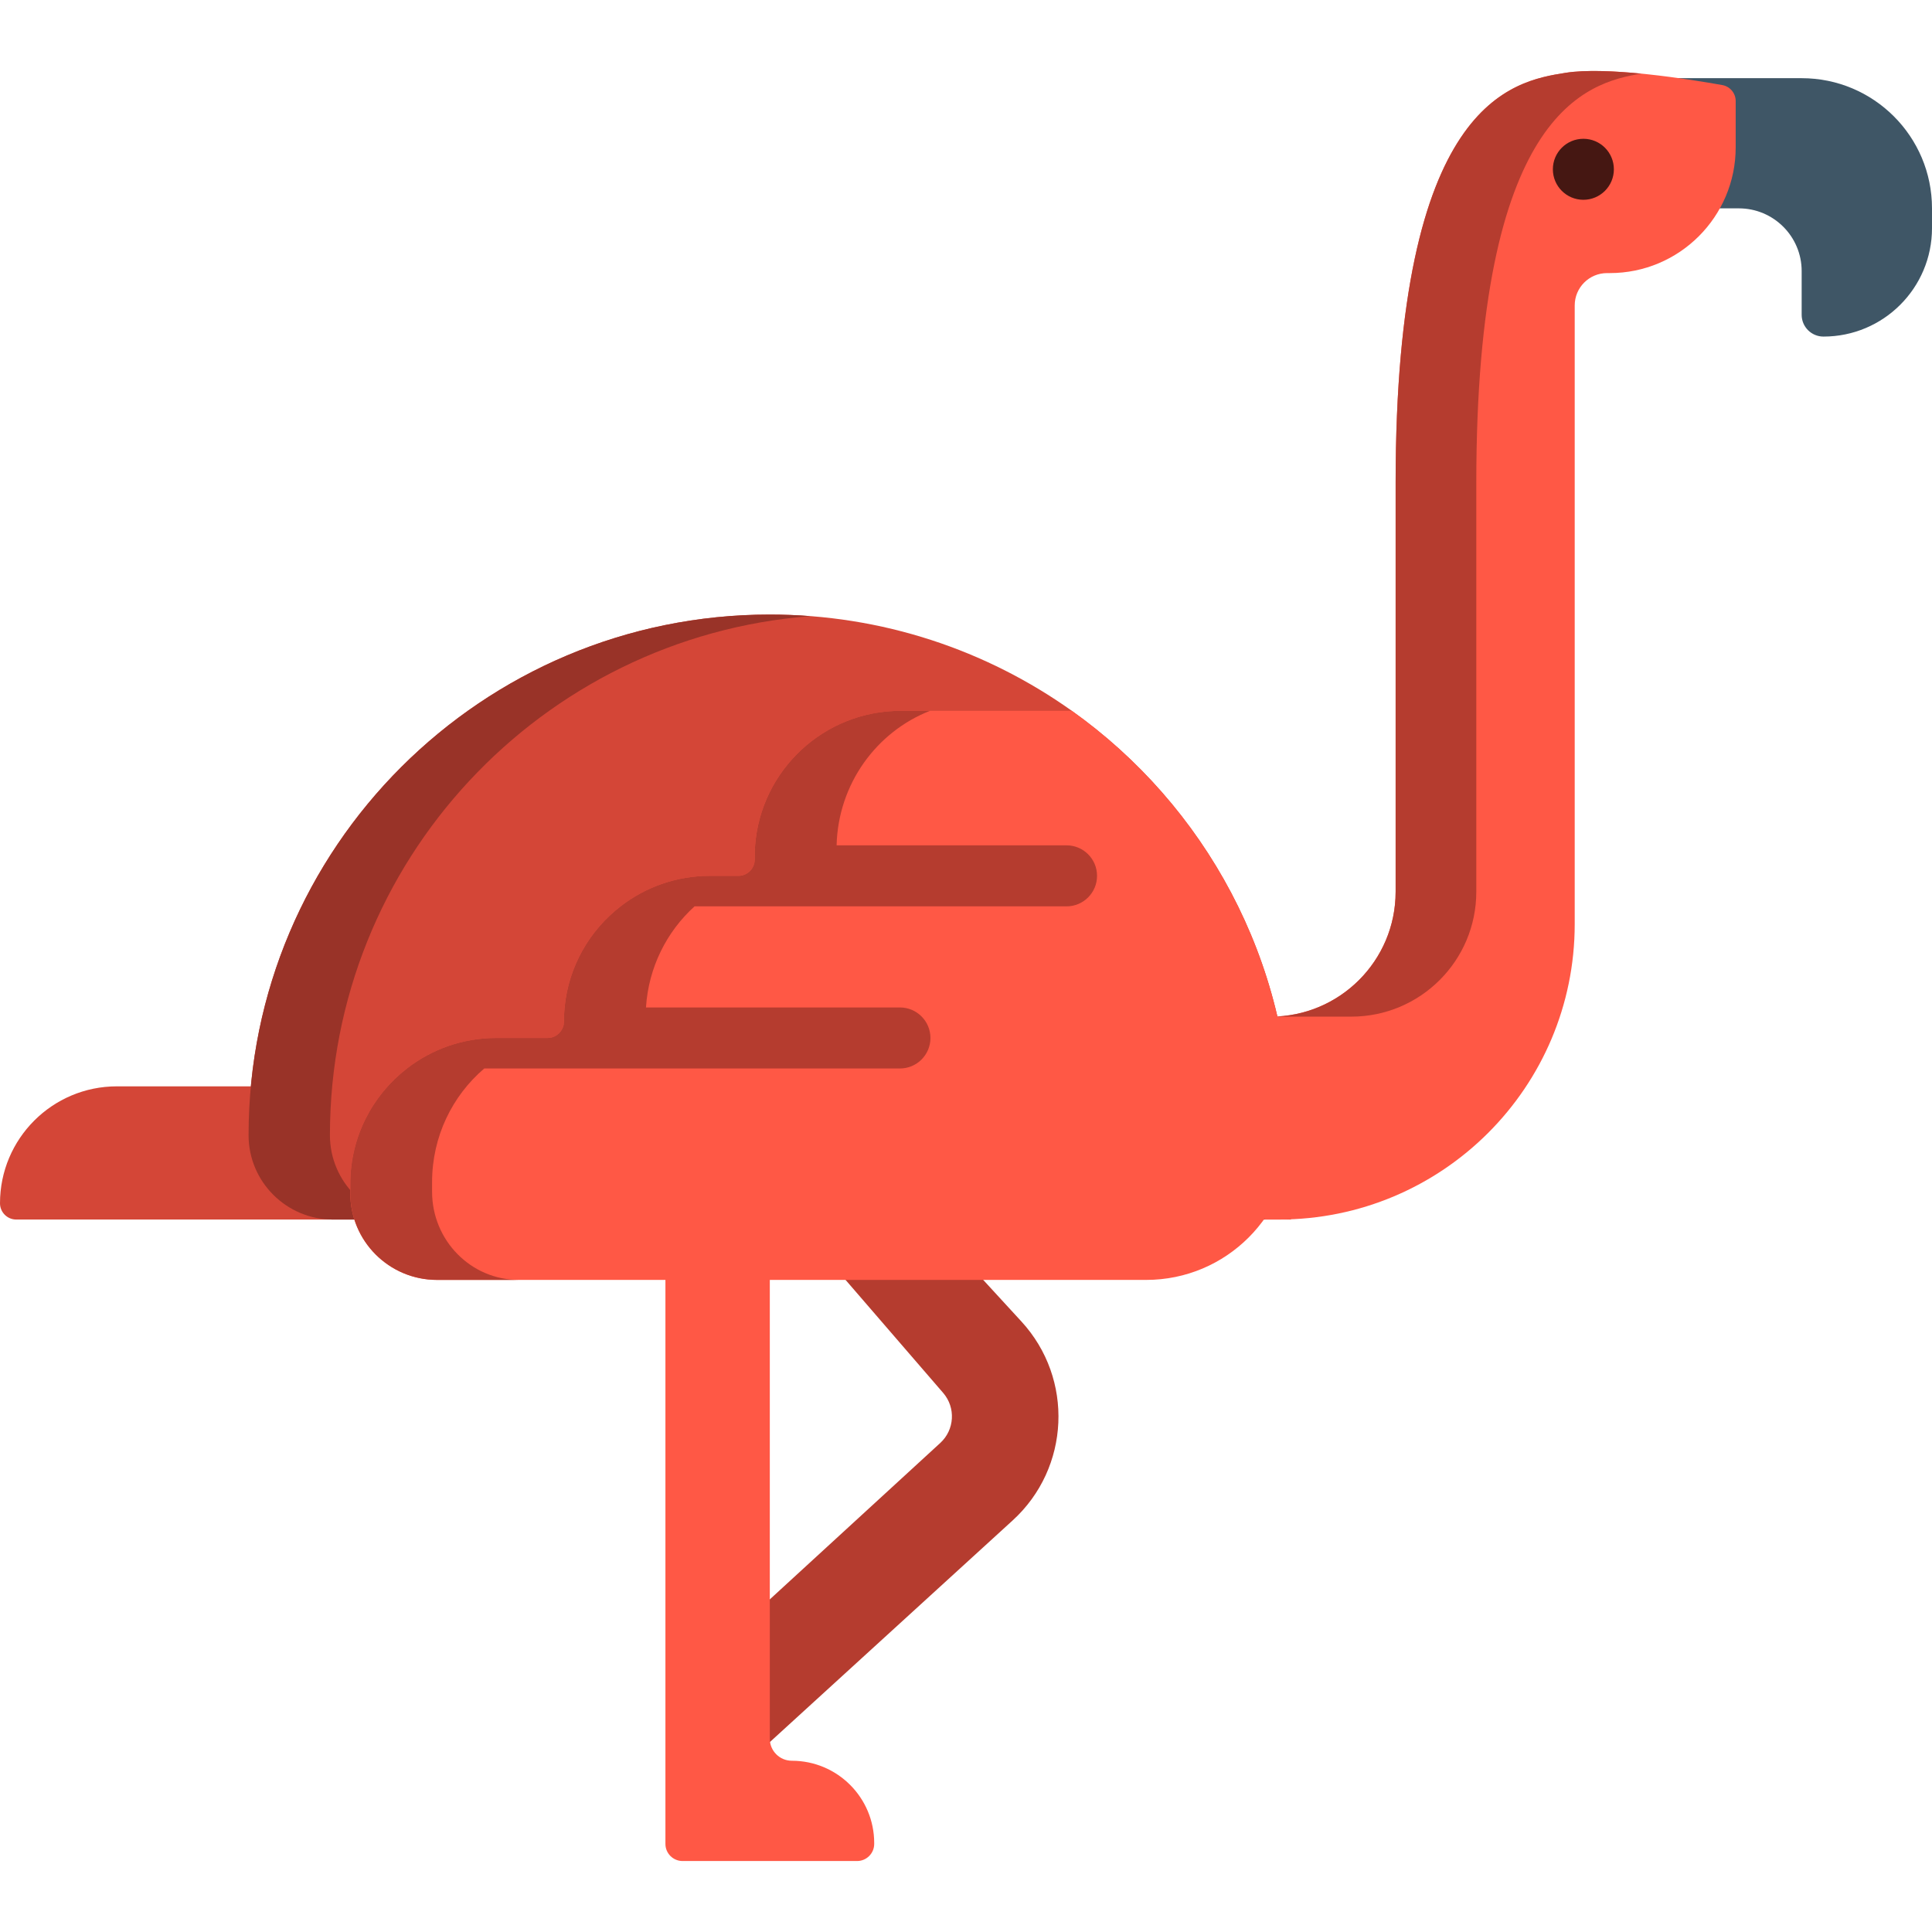
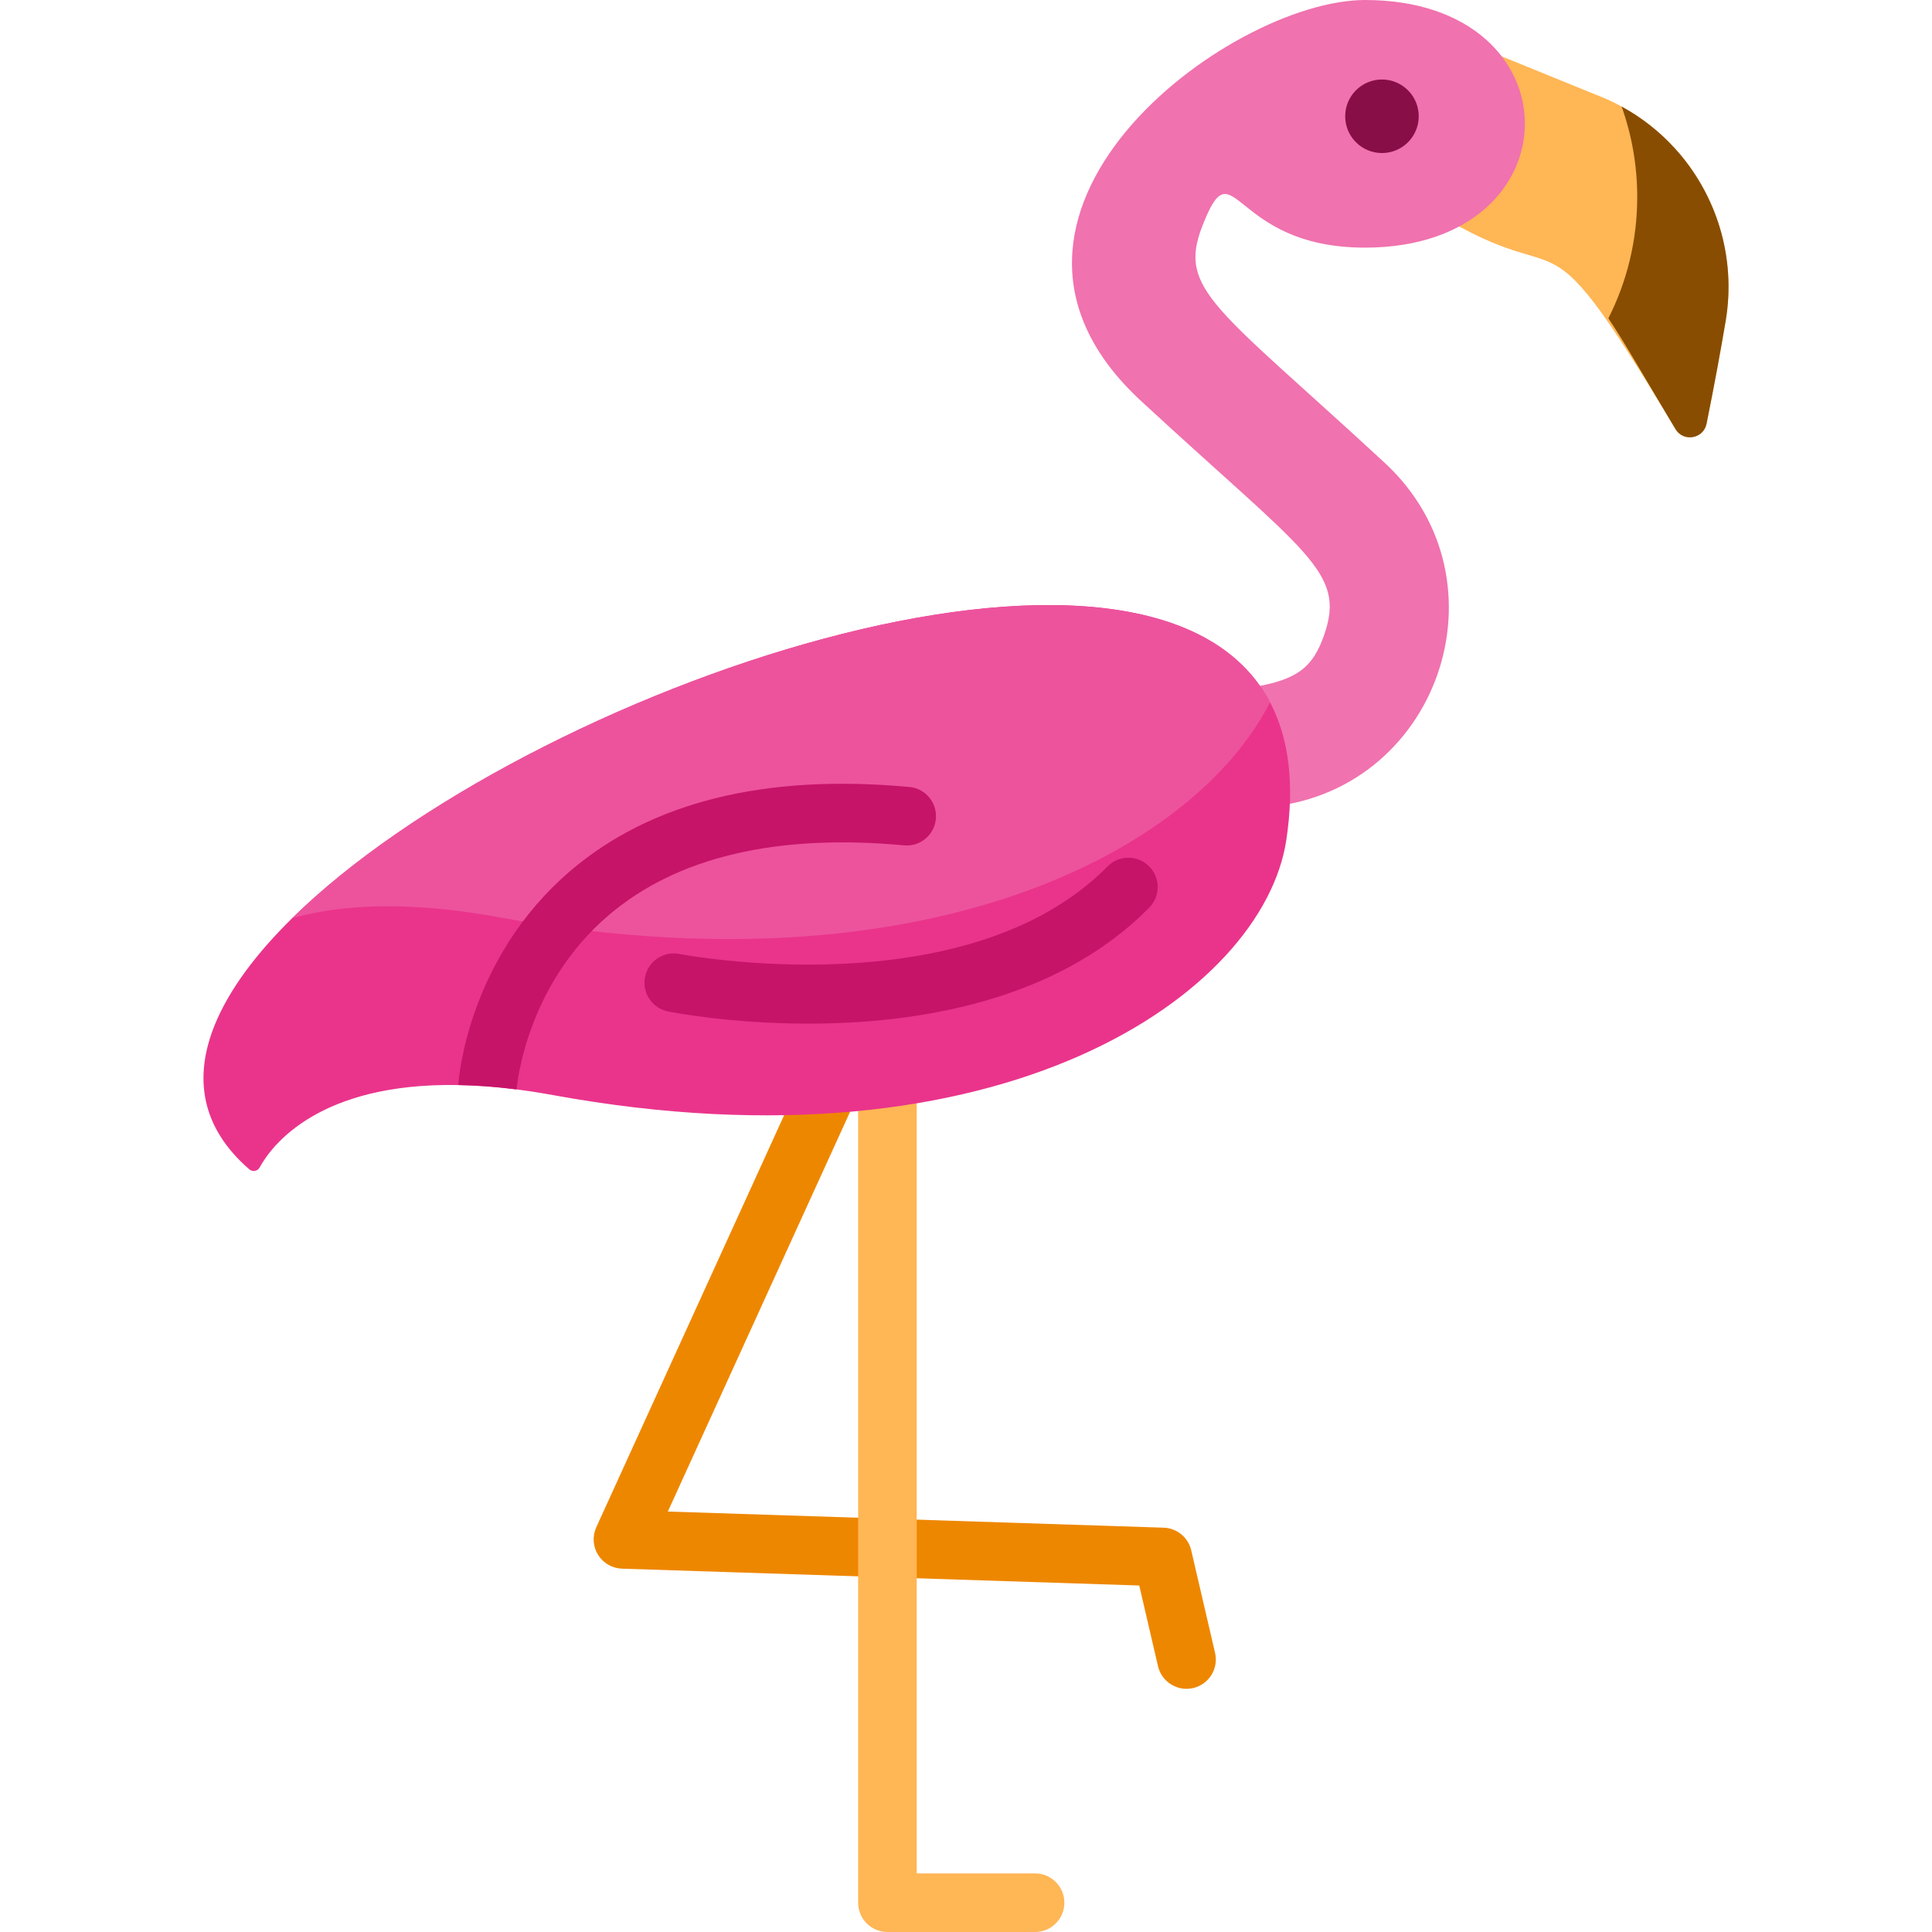
- <svg xmlns="http://www.w3.org/2000/svg" version="1.1" id="Layer_1" x="0px" y="0px" viewBox="0 0 512 512" style="enable-background:new 0 0 512 512;" xml:space="preserve">
-   <path style="fill:#B53C2F;" d="M211.436,324.539l38.517,44.6c3.369,3.901,3.027,9.772-0.769,13.257l-62.343,57.206l12.335,26.487  l69.192-63.164c15.227-13.9,16.267-37.53,2.32-52.715l-28.606-31.144L211.436,324.539z" />
-   <path style="fill:#3F5666;" d="M477.462,20.718h-34.018v34.5h17.372c9.192,0,16.644,7.444,16.644,16.625v11.585  c0,3.186,2.585,5.768,5.775,5.768l0,0c15.886,0,28.764-12.864,28.764-28.732v-5.247l0,0C512,36.165,496.537,20.718,477.462,20.718  L477.462,20.718z" />
+ <svg xmlns="http://www.w3.org/2000/svg" version="1.1" id="Capa_1" x="0px" y="0px" viewBox="0 0 512 512" style="enable-background:new 0 0 512 512;" xml:space="preserve">
+   <path style="fill:#FFB655;" d="M457.32,85.051c-1.343,7.955-3.001,17.021-5.067,27.247c-0.809,4.003-6.125,4.924-8.227,1.422  c-40.221-66.974-24.44-29.794-72.356-63.149c17.863-4.851,25.155-20.481,26.286-35.641l24.842,10.119  c8.266,3.112,15.391,8.057,21.027,14.238C454.826,51.337,460.169,68.079,457.32,85.051z" />
+   <path style="fill:#884D00;" d="M457.32,85.051c-1.343,7.956-3.002,17.023-5.067,27.251c-0.809,4.006-6.125,4.924-8.229,1.42  c-8.214-13.675-13.413-22.876-17.789-29.363c4.893-9.659,7.648-20.576,7.648-32.143c0-8.413-1.457-16.491-4.138-23.982  c5.354,2.923,10.089,6.674,14.081,11.053C454.826,51.337,460.169,68.079,457.32,85.051z" />
+   <path style="fill:#EE8700;" d="M314.435,447.555c-3.53,0-6.723-2.424-7.557-6.01l-4.965-21.368l-137.078-4.464  c-2.595-0.085-4.977-1.461-6.345-3.667c-1.369-2.207-1.545-4.952-0.467-7.314l67.252-147.522c1.779-3.902,6.386-5.625,10.286-3.844  c3.902,1.779,5.624,6.384,3.844,10.287l-62.419,136.92l131.393,4.279c3.516,0.114,6.514,2.577,7.31,6.004l6.315,27.177  c0.971,4.176-1.629,8.35-5.805,9.321C315.608,447.489,315.016,447.555,314.435,447.555z" />
+   <path style="fill:#FFB655;" d="M274.3,512h-39.121c-4.288,0-7.765-3.475-7.765-7.765V276.481c0-4.289,3.477-7.765,7.765-7.765  c4.288,0,7.765,3.475,7.765,7.765v219.989H274.3c4.288,0,7.765,3.475,7.765,7.765S278.589,512,274.3,512z" />
+   <path style="fill:#F072AE;" d="M361.732,65.626c56.387,0,56.638-65.626,0-65.626c-36.145,0-112.615,57.039-59.369,106.238  c43.838,40.508,54.418,45.258,48.549,62.032c-5.876,16.796-15.609,13.783-86.928,18.984c-8.754,0.639-15.334,8.253-14.696,17.008  c0.61,8.361,7.584,14.738,15.835,14.738c0.388,0,0.779-0.015,1.173-0.042l68.676-5.008c46.007-3.353,65.871-59.994,31.955-91.333  c-44.705-41.308-54.916-45.798-48.284-62.746C327.228,37.928,325.85,65.626,361.732,65.626z" />
+   <path style="fill:#EA348B;" d="M340.883,222.636c-6.139,40.573-75.152,89.335-194.345,67.574  c-8.251-1.512-16.679-2.516-25.096-2.661c-36.929-0.652-49.425,15.964-52.624,21.834c-0.549,1.004-1.884,1.253-2.754,0.497  c-12.776-11.067-14.815-24.298-9.162-38.244c3.748-9.256,10.891-18.832,20.53-28.315c0-0.01,0.01,0,0.01,0  c62.004-60.937,227.381-117.516,259.113-57.21c0.186,0.321,0.352,0.652,0.518,0.984  C341.576,196.236,343.098,207.955,340.883,222.636z" />
+   <path style="fill:#ED539D;" d="M336.555,186.11c-19.95,39.331-91.209,77.626-204.429,56.951c-8.904-1.625-18.004-2.712-27.083-2.868  c-11.14-0.197-20.219,1.066-27.601,3.127C139.446,182.383,304.823,125.805,336.555,186.11z" />
+   <circle style="fill:#880E48;" cx="366.235" cy="30.814" r="9.745" />
  <g>
-     <path style="fill:#D44637;" d="M145.106,323.192H4.311C1.93,323.192,0,321.261,0,318.88l0,0c0-17.114,13.871-30.988,30.981-30.988   h114.125V323.192z" />
-     <path style="fill:#D44637;" d="M342.138,300.847v22.345H88.246c-6.17,0-11.762-2.499-15.816-6.547   c-4.053-4.048-6.555-9.635-6.555-15.798c0-76.207,61.845-137.983,138.126-137.983c29.841,0,57.464,9.453,80.05,25.511   C319.203,213.389,342.138,254.45,342.138,300.847z" />
-   </g>
-   <path style="fill:#993328;" d="M87.434,300.847c0-72.573,56.091-132.058,127.321-137.565c-3.55-0.273-7.135-0.418-10.753-0.418  c-76.28,0-138.126,61.776-138.126,137.983c0,6.163,2.501,11.749,6.555,15.798c4.053,4.048,9.645,6.547,15.816,6.547h21.558  c-6.17,0-11.762-2.499-15.816-6.547C89.935,312.596,87.434,307.01,87.434,300.847z" />
-   <path style="fill:#FF5845;" d="M313.736,323.188h25.184c43.296,0,78.396-35.059,78.396-78.309V80.944  c0-4.734,3.837-8.572,8.57-8.572h0.723c18.428,0,33.366-14.922,33.366-33.329V26.788c0-2.089-1.494-3.879-3.549-4.244  c-8.541-1.521-30.356-5.019-41.537-3.244c-14.093,2.236-45.033,7.44-45.033,108.648v108.375c0,18.28-14.835,33.099-33.136,33.099  h-22.985v53.766H313.736z" />
-   <g>
-     <path style="fill:#B53C2F;" d="M391.235,236.322V127.947c0-98.146,29.095-106.01,43.707-108.435   c-7.382-0.723-14.864-1.038-20.053-0.214c-14.093,2.236-45.033,7.44-45.033,108.648v108.375c0,18.28-14.835,33.099-33.136,33.099   h21.379C376.399,269.421,391.235,254.602,391.235,236.322z" />
-     <rect x="313.731" y="269.417" style="fill:#B53C2F;" width="21.379" height="53.77" />
-   </g>
-   <path style="fill:#FF5845;" d="M176.344,302.837v185.816c0,2.507,2.034,4.539,4.544,4.539h46.239c2.51,0,4.544-2.032,4.544-4.539  v-0.237c0-12.039-9.771-21.799-21.823-21.799l0,0c-3.226,0-5.841-2.612-5.841-5.834V302.837H176.344z" />
-   <circle style="fill:#451712;" cx="419.61" cy="44.863" r="8.084" />
-   <path style="fill:#FF5845;" d="M342.134,300.851c0,21.175-17.181,38.339-38.383,38.339H115.82  c-12.698,0-22.992-10.286-22.992-22.965v-2.501c0-12.442,5.885-23.503,15.015-30.565c6.543-5.078,14.756-8.086,23.682-8.086h13.582  c0.862,0,1.671-0.248,2.34-0.679c0.432-0.281,0.819-0.636,1.111-1.046c0.032-0.032,0.043-0.053,0.065-0.075  c0.097-0.13,0.183-0.259,0.248-0.399c0.172-0.28,0.302-0.592,0.399-0.916c0.022-0.075,0.043-0.15,0.065-0.227  c0.01-0.075,0.032-0.15,0.043-0.237c0.022-0.087,0.032-0.172,0.032-0.27c0.022-0.162,0.032-0.312,0.032-0.474  c0-1.273,0.065-2.523,0.183-3.763c1.046-10.889,6.629-20.453,14.832-26.792c6.543-5.078,14.756-8.086,23.671-8.086h7.556  c2.382,0,4.323-1.94,4.323-4.334v-0.754c0-1.003,0.043-2.006,0.108-2.998c1.541-19.935,18.227-35.644,38.589-35.644h45.348  C319.208,213.392,342.134,254.447,342.134,300.851z" />
-   <g>
-     <path style="fill:#B53C2F;" d="M290.729,232.109c0,4.464-3.622,8.086-8.084,8.086h-98.584c-7.362,6.674-12.201,16.161-12.87,26.792   h67.304c4.463,0,8.084,3.623,8.084,8.086c0,4.464-3.622,8.086-8.084,8.086h-110.16c-8.451,7.213-13.829,18.027-13.829,30.123v2.544   c0,12.906,10.294,23.363,22.992,23.363h-21.676c-12.698,0-22.992-10.286-22.992-22.965v-2.501c0-12.442,5.885-23.503,15.015-30.565   c6.543-5.078,14.756-8.086,23.682-8.086h13.582c0.862,0,1.671-0.248,2.34-0.679c0.108-0.065,0.205-0.14,0.302-0.227   c0.312-0.227,0.592-0.507,0.809-0.819c0.032-0.032,0.043-0.053,0.065-0.075c0.097-0.13,0.183-0.259,0.248-0.399   c0.172-0.28,0.302-0.592,0.399-0.916c0.022-0.075,0.043-0.15,0.065-0.227c0.01-0.075,0.032-0.15,0.043-0.237   c0.022-0.087,0.032-0.172,0.032-0.27c0.022-0.162,0.032-0.312,0.032-0.474c0-1.273,0.065-2.523,0.183-3.763   c1.046-10.889,6.629-20.453,14.832-26.792c6.543-5.078,14.756-8.086,23.671-8.086h7.556c2.382,0,4.323-1.94,4.323-4.334v-0.754   c0-1.003,0.043-2.006,0.108-2.998c1.541-19.935,18.227-35.644,38.589-35.644h7.75c-14.186,5.563-24.339,19.364-24.748,35.644   h60.944C287.108,224.022,290.729,227.634,290.729,232.109z" />
-     <path style="fill:#B53C2F;" d="M147.748,274.167c-0.097,0.087-0.194,0.162-0.302,0.227c-0.01,0-0.01,0-0.022,0   C147.531,274.329,147.639,274.253,147.748,274.167z" />
+     <path style="fill:#C61469;" d="M239.569,224.023c4.276,0.414,8.055-2.744,8.448-7.019c0.393-4.265-2.744-8.055-7.019-8.448   c-38.182-3.53-68.402,3.944-89.812,22.207c-27.239,23.232-29.651,55.285-29.734,56.641c0,0.052-0.01,0.093-0.01,0.145   c4.742,0.083,9.887,0.445,15.467,1.16c0.021-0.083,0.021-0.176,0.031-0.259c0.021-0.269,2.226-27.156,24.505-46.029   C179.543,227.087,205.829,220.907,239.569,224.023z" />
+     <path style="fill:#C61469;" d="M304.483,229.543c-3.054-3.01-7.97-2.974-10.98,0.08c-37.15,37.695-112.466,23.381-113.432,23.193   c-4.201-0.839-8.293,1.893-9.13,6.098c-0.839,4.206,1.893,8.295,6.098,9.132c1.448,0.288,16.743,3.229,37.178,3.229   c27.927,0,65.453-5.493,90.348-30.751C307.572,237.469,307.537,232.553,304.483,229.543z" />
  </g>
  <g>
</g>
  <g>
</g>
  <g>
</g>
  <g>
</g>
  <g>
</g>
  <g>
</g>
  <g>
</g>
  <g>
</g>
  <g>
</g>
  <g>
</g>
  <g>
</g>
  <g>
</g>
  <g>
</g>
  <g>
</g>
  <g>
</g>
</svg>
